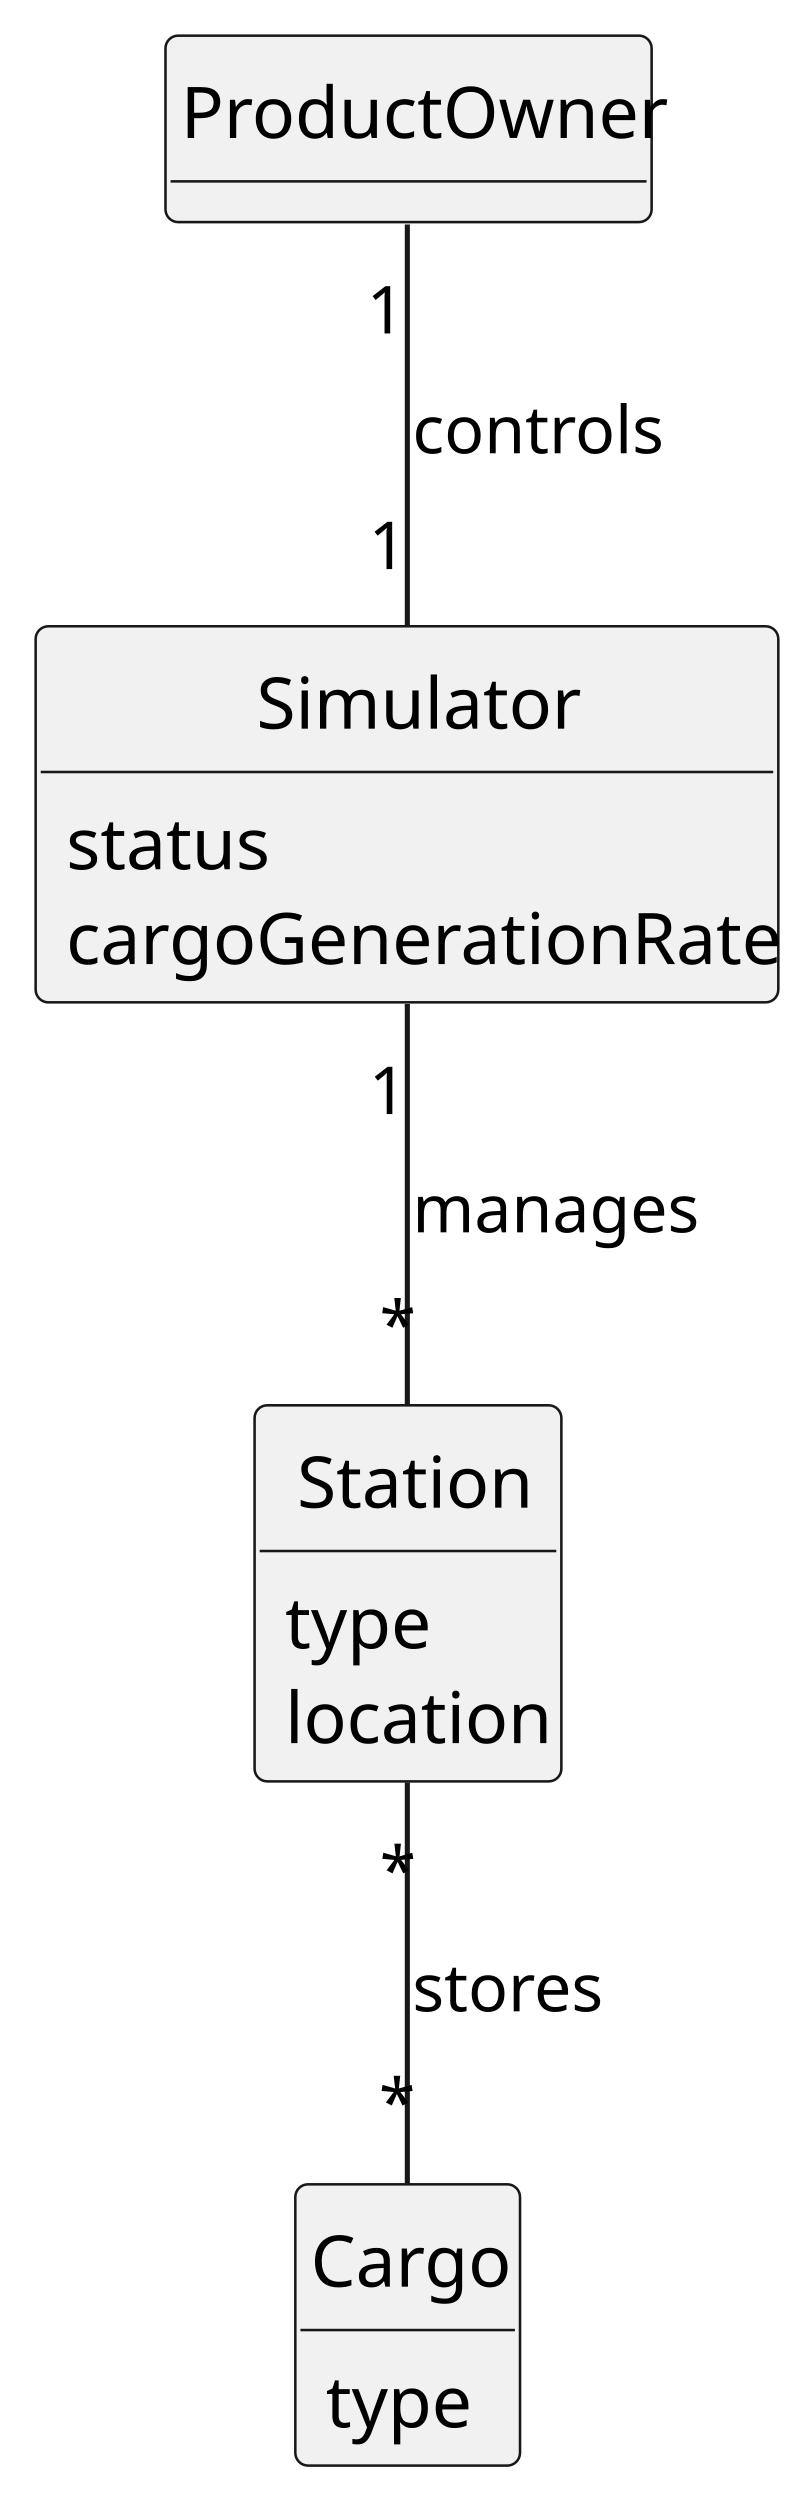
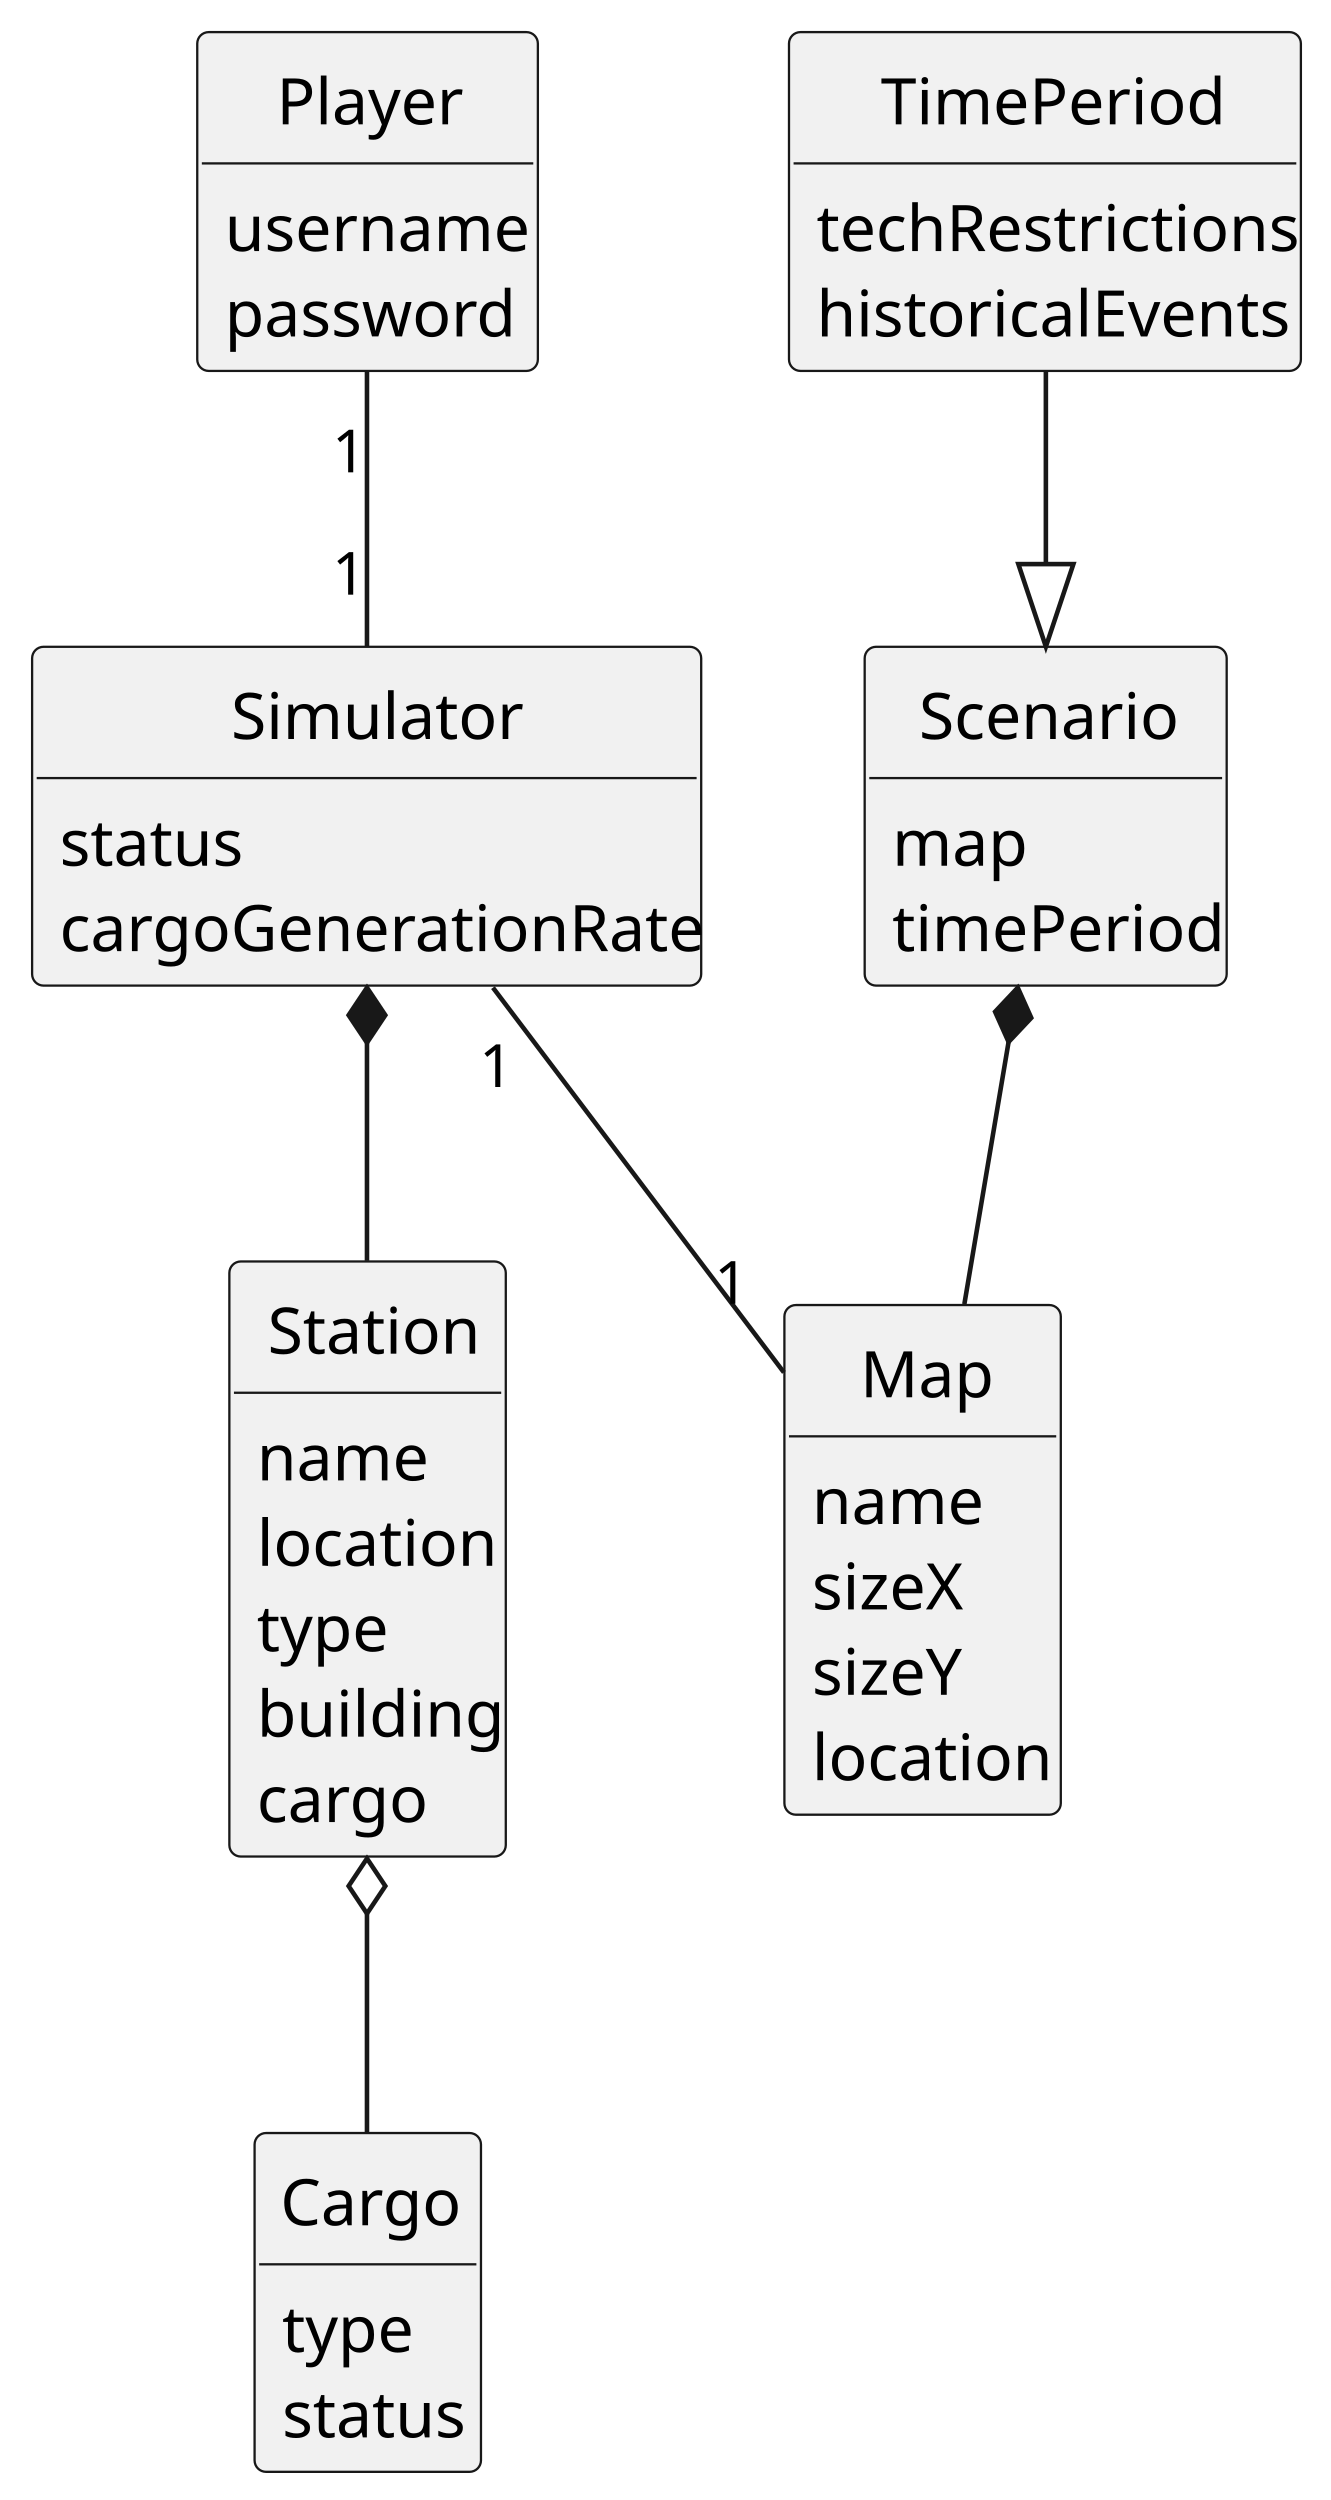
- <svg xmlns="http://www.w3.org/2000/svg" contentStyleType="text/css" height="491px" preserveAspectRatio="none" style="width:159px;height:491px;background:#FFFFFF;" version="1.1" viewBox="0 0 159 491" width="159px" zoomAndPan="magnify">
+ <svg xmlns="http://www.w3.org/2000/svg" contentStyleType="text/css" height="545px" preserveAspectRatio="none" style="width:290px;height:545px;background:#FFFFFF;" version="1.1" viewBox="0 0 290 545" width="290px" zoomAndPan="magnify">
  <defs />
  <g>
-     <g id="elem_ProductOwner">
-       <rect codeLine="9" fill="#F1F1F1" height="36.621" id="ProductOwner" rx="2.5" ry="2.5" style="stroke:#181818;stroke-width:0.5;" width="95.482" x="32.5" y="7" />
-       <text fill="#000000" font-family="sans-serif" font-size="14" lengthAdjust="spacing" textLength="89.482" x="35.5" y="27.107">ProductOwner</text>
-       <line style="stroke:#181818;stroke-width:0.5;" x1="33.5" x2="126.982" y1="35.621" y2="35.621" />
+     <g id="elem_Player">
+       <rect codeLine="9" fill="#F1F1F1" height="73.863" id="Player" rx="2.5" ry="2.5" style="stroke:#181818;stroke-width:0.5;" width="74.255" x="43" y="7" />
+       <text fill="#000000" font-family="sans-serif" font-size="14" lengthAdjust="spacing" textLength="39.683" x="60.286" y="27.107">Player</text>
+       <line style="stroke:#181818;stroke-width:0.5;" x1="44" x2="116.255" y1="35.621" y2="35.621" />
+       <text fill="#000000" font-family="sans-serif" font-size="14" lengthAdjust="spacing" textLength="62.255" x="49" y="54.728">username</text>
+       <text fill="#000000" font-family="sans-serif" font-size="14" lengthAdjust="spacing" textLength="59.917" x="49" y="73.35">password</text>
+     </g>
+     <g id="elem_Map">
+       <rect codeLine="15" fill="#F1F1F1" height="111.106" id="Map" rx="2.5" ry="2.5" style="stroke:#181818;stroke-width:0.5;" width="60.255" x="171" y="284.5" />
+       <text fill="#000000" font-family="sans-serif" font-size="14" lengthAdjust="spacing" textLength="27.234" x="187.51" y="304.607">Map</text>
+       <line style="stroke:#181818;stroke-width:0.5;" x1="172" x2="230.255" y1="313.121" y2="313.121" />
+       <text fill="#000000" font-family="sans-serif" font-size="14" lengthAdjust="spacing" textLength="35.02" x="177" y="332.228">name</text>
+       <text fill="#000000" font-family="sans-serif" font-size="14" lengthAdjust="spacing" textLength="34.234" x="177" y="350.85">sizeX</text>
+       <text fill="#000000" font-family="sans-serif" font-size="14" lengthAdjust="spacing" textLength="34.234" x="177" y="369.471">sizeY</text>
+       <text fill="#000000" font-family="sans-serif" font-size="14" lengthAdjust="spacing" textLength="48.255" x="177" y="388.092">location</text>
+     </g>
+     <g id="elem_Scenario">
+       <rect codeLine="22" fill="#F1F1F1" height="73.863" id="Scenario" rx="2.5" ry="2.5" style="stroke:#181818;stroke-width:0.5;" width="78.917" x="188.5" y="141" />
+       <text fill="#000000" font-family="sans-serif" font-size="14" lengthAdjust="spacing" textLength="55.255" x="200.331" y="161.107">Scenario</text>
+       <line style="stroke:#181818;stroke-width:0.5;" x1="189.5" x2="266.417" y1="169.621" y2="169.621" />
+       <text fill="#000000" font-family="sans-serif" font-size="14" lengthAdjust="spacing" textLength="27.234" x="194.5" y="188.728">map</text>
+       <text fill="#000000" font-family="sans-serif" font-size="14" lengthAdjust="spacing" textLength="66.917" x="194.5" y="207.35">timePeriod</text>
+     </g>
+     <g id="elem_TimePeriod">
+       <rect codeLine="27" fill="#F1F1F1" height="73.863" id="TimePeriod" rx="2.5" ry="2.5" style="stroke:#181818;stroke-width:0.5;" width="111.593" x="172" y="7" />
+       <text fill="#000000" font-family="sans-serif" font-size="14" lengthAdjust="spacing" textLength="71.579" x="192.007" y="27.107">TimePeriod</text>
+       <line style="stroke:#181818;stroke-width:0.5;" x1="173" x2="282.593" y1="35.621" y2="35.621" />
+       <text fill="#000000" font-family="sans-serif" font-size="14" lengthAdjust="spacing" textLength="99.593" x="178" y="54.728">techRestrictions</text>
+       <text fill="#000000" font-family="sans-serif" font-size="14" lengthAdjust="spacing" textLength="98.041" x="178" y="73.35">historicalEvents</text>
    </g>
    <g id="elem_Simulator">
-       <rect codeLine="12" fill="#F1F1F1" height="73.863" id="Simulator" rx="2.5" ry="2.5" style="stroke:#181818;stroke-width:0.5;" width="145.861" x="7" y="123" />
-       <text fill="#000000" font-family="sans-serif" font-size="14" lengthAdjust="spacing" textLength="59.131" x="50.365" y="143.107">Simulator</text>
-       <line style="stroke:#181818;stroke-width:0.5;" x1="8" x2="151.861" y1="151.621" y2="151.621" />
-       <text fill="#000000" font-family="sans-serif" font-size="14" lengthAdjust="spacing" textLength="37.352" x="13" y="170.728">status</text>
-       <text fill="#000000" font-family="sans-serif" font-size="14" lengthAdjust="spacing" textLength="133.861" x="13" y="189.35">cargoGenerationRate</text>
+       <rect codeLine="32" fill="#F1F1F1" height="73.863" id="Simulator" rx="2.5" ry="2.5" style="stroke:#181818;stroke-width:0.5;" width="145.861" x="7" y="141" />
+       <text fill="#000000" font-family="sans-serif" font-size="14" lengthAdjust="spacing" textLength="59.131" x="50.365" y="161.107">Simulator</text>
+       <line style="stroke:#181818;stroke-width:0.5;" x1="8" x2="151.861" y1="169.621" y2="169.621" />
+       <text fill="#000000" font-family="sans-serif" font-size="14" lengthAdjust="spacing" textLength="37.352" x="13" y="188.728">status</text>
+       <text fill="#000000" font-family="sans-serif" font-size="14" lengthAdjust="spacing" textLength="133.861" x="13" y="207.35">cargoGenerationRate</text>
+     </g>
+     <g id="elem_Cargo">
+       <rect codeLine="37" fill="#F1F1F1" height="73.863" id="Cargo" rx="2.5" ry="2.5" style="stroke:#181818;stroke-width:0.5;" width="49.352" x="55.5" y="465" />
+       <text fill="#000000" font-family="sans-serif" font-size="14" lengthAdjust="spacing" textLength="38.131" x="61.11" y="485.107">Cargo</text>
+       <line style="stroke:#181818;stroke-width:0.5;" x1="56.5" x2="103.852" y1="493.621" y2="493.621" />
+       <text fill="#000000" font-family="sans-serif" font-size="14" lengthAdjust="spacing" textLength="26.462" x="61.5" y="512.729">type</text>
+       <text fill="#000000" font-family="sans-serif" font-size="14" lengthAdjust="spacing" textLength="37.352" x="61.5" y="531.35">status</text>
    </g>
    <g id="elem_Station">
-       <rect codeLine="17" fill="#F1F1F1" height="73.863" id="Station" rx="2.5" ry="2.5" style="stroke:#181818;stroke-width:0.5;" width="60.255" x="50" y="276" />
-       <text fill="#000000" font-family="sans-serif" font-size="14" lengthAdjust="spacing" textLength="43.586" x="58.334" y="296.107">Station</text>
-       <line style="stroke:#181818;stroke-width:0.5;" x1="51" x2="109.255" y1="304.621" y2="304.621" />
-       <text fill="#000000" font-family="sans-serif" font-size="14" lengthAdjust="spacing" textLength="26.462" x="56" y="323.728">type</text>
-       <text fill="#000000" font-family="sans-serif" font-size="14" lengthAdjust="spacing" textLength="48.255" x="56" y="342.35">location</text>
-     </g>
-     <g id="elem_Cargo">
-       <rect codeLine="22" fill="#F1F1F1" height="55.242" id="Cargo" rx="2.5" ry="2.5" style="stroke:#181818;stroke-width:0.5;" width="44.131" x="58" y="429" />
-       <text fill="#000000" font-family="sans-serif" font-size="14" lengthAdjust="spacing" textLength="38.131" x="61" y="449.107">Cargo</text>
-       <line style="stroke:#181818;stroke-width:0.5;" x1="59" x2="101.131" y1="457.621" y2="457.621" />
-       <text fill="#000000" font-family="sans-serif" font-size="14" lengthAdjust="spacing" textLength="26.462" x="64" y="476.728">type</text>
-     </g>
-     <g id="link_ProductOwner_Simulator">
-       <path codeLine="26" d="M80,44.09 C80,64.09 80,97.25 80,122.83 " fill="none" id="ProductOwner-Simulator" style="stroke:#181818;stroke-width:1.0;" />
-       <text fill="#000000" font-family="sans-serif" font-size="13" lengthAdjust="spacing" textLength="45.519" x="81" y="89.028">controls</text>
-       <text fill="#000000" font-family="sans-serif" font-size="13" lengthAdjust="spacing" textLength="7.23" x="72.025" y="65.489">1</text>
-       <text fill="#000000" font-family="sans-serif" font-size="13" lengthAdjust="spacing" textLength="7.23" x="72.409" y="111.761">1</text>
+       <rect codeLine="42" fill="#F1F1F1" height="129.727" id="Station" rx="2.5" ry="2.5" style="stroke:#181818;stroke-width:0.5;" width="60.262" x="50" y="275" />
+       <text fill="#000000" font-family="sans-serif" font-size="14" lengthAdjust="spacing" textLength="43.586" x="58.338" y="295.107">Station</text>
+       <line style="stroke:#181818;stroke-width:0.5;" x1="51" x2="109.262" y1="303.621" y2="303.621" />
+       <text fill="#000000" font-family="sans-serif" font-size="14" lengthAdjust="spacing" textLength="35.02" x="56" y="322.728">name</text>
+       <text fill="#000000" font-family="sans-serif" font-size="14" lengthAdjust="spacing" textLength="48.255" x="56" y="341.35">location</text>
+       <text fill="#000000" font-family="sans-serif" font-size="14" lengthAdjust="spacing" textLength="26.462" x="56" y="359.971">type</text>
+       <text fill="#000000" font-family="sans-serif" font-size="14" lengthAdjust="spacing" textLength="48.262" x="56" y="378.592">building</text>
+       <text fill="#000000" font-family="sans-serif" font-size="14" lengthAdjust="spacing" textLength="35.02" x="56" y="397.213">cargo</text>
    </g>
    <g id="link_Simulator_Station">
-       <path codeLine="27" d="M80,197.17 C80,220.99 80,252.05 80,275.87 " fill="none" id="Simulator-Station" style="stroke:#181818;stroke-width:1.0;" />
-       <text fill="#000000" font-family="sans-serif" font-size="13" lengthAdjust="spacing" textLength="53.479" x="81" y="242.028">manages</text>
-       <text fill="#000000" font-family="sans-serif" font-size="13" lengthAdjust="spacing" textLength="7.23" x="72.451" y="218.798">1</text>
-       <text fill="#000000" font-family="sans-serif" font-size="13" lengthAdjust="spacing" textLength="5.059" x="74.537" y="264.809">*</text>
+       <path codeLine="50" d="M80,227.31 C80,244.92 80,254.6 80,274.87 " fill="none" id="Simulator-backto-Station" style="stroke:#181818;stroke-width:1.0;" />
+       <polygon fill="#181818" points="80,215.31,76,221.31,80,227.31,84,221.31,80,215.31" style="stroke:#181818;stroke-width:1.0;" />
    </g>
    <g id="link_Station_Cargo">
-       <path codeLine="28" d="M80,350.07 C80,374.64 80,406.61 80,428.88 " fill="none" id="Station-Cargo" style="stroke:#181818;stroke-width:1.0;" />
-       <text fill="#000000" font-family="sans-serif" font-size="13" lengthAdjust="spacing" textLength="35.401" x="81" y="395.028">stores</text>
-       <text fill="#000000" font-family="sans-serif" font-size="13" lengthAdjust="spacing" textLength="5.059" x="74.553" y="371.967">*</text>
-       <text fill="#000000" font-family="sans-serif" font-size="13" lengthAdjust="spacing" textLength="5.059" x="74.414" y="417.561">*</text>
+       <path codeLine="51" d="M80,417.16 C80,437.5 80,447.27 80,464.91 " fill="none" id="Station-backto-Cargo" style="stroke:#181818;stroke-width:1.0;" />
+       <polygon fill="none" points="80,405.16,76,411.16,80,417.16,84,411.16,80,405.16" style="stroke:#181818;stroke-width:1.0;" />
+     </g>
+     <g id="link_TimePeriod_Scenario">
+       <path codeLine="53" d="M228,81.07 C228,99.69 228,104.35 228,122.97 " fill="none" id="TimePeriod-to-Scenario" style="stroke:#181818;stroke-width:1.0;" />
+       <polygon fill="none" points="228,140.97,234,122.97,222,122.97,228,140.97" style="stroke:#181818;stroke-width:1.0;" />
+     </g>
+     <g id="link_Scenario_Map">
+       <path codeLine="55" d="M219.872,227.143 C216.432,247.512 214.08,261.51 210.23,284.3 " fill="none" id="Scenario-backto-Map" style="stroke:#181818;stroke-width:1.0;" />
+       <polygon fill="#181818" points="221.87,215.31,216.927,220.56,219.872,227.143,224.815,221.892,221.87,215.31" style="stroke:#181818;stroke-width:1.0;" />
+     </g>
+     <g id="link_Player_Simulator">
+       <path codeLine="57" d="M80,81.07 C80,99.69 80,122.35 80,140.97 " fill="none" id="Player-Simulator" style="stroke:#181818;stroke-width:1.0;" />
+       <text fill="#000000" font-family="sans-serif" font-size="13" lengthAdjust="spacing" textLength="7.23" x="72.396" y="102.967">1</text>
+       <text fill="#000000" font-family="sans-serif" font-size="13" lengthAdjust="spacing" textLength="7.23" x="72.389" y="129.643">1</text>
+     </g>
+     <g id="link_Simulator_Map">
+       <path codeLine="58" d="M107.46,215.31 C126.35,240.29 151.45,273.48 170.89,299.19 " fill="none" id="Simulator-Map" style="stroke:#181818;stroke-width:1.0;" />
+       <text fill="#000000" font-family="sans-serif" font-size="13" lengthAdjust="spacing" textLength="7.23" x="104.459" y="236.961">1</text>
+       <text fill="#000000" font-family="sans-serif" font-size="13" lengthAdjust="spacing" textLength="7.23" x="155.695" y="284.222">1</text>
    </g>
  </g>
</svg>
